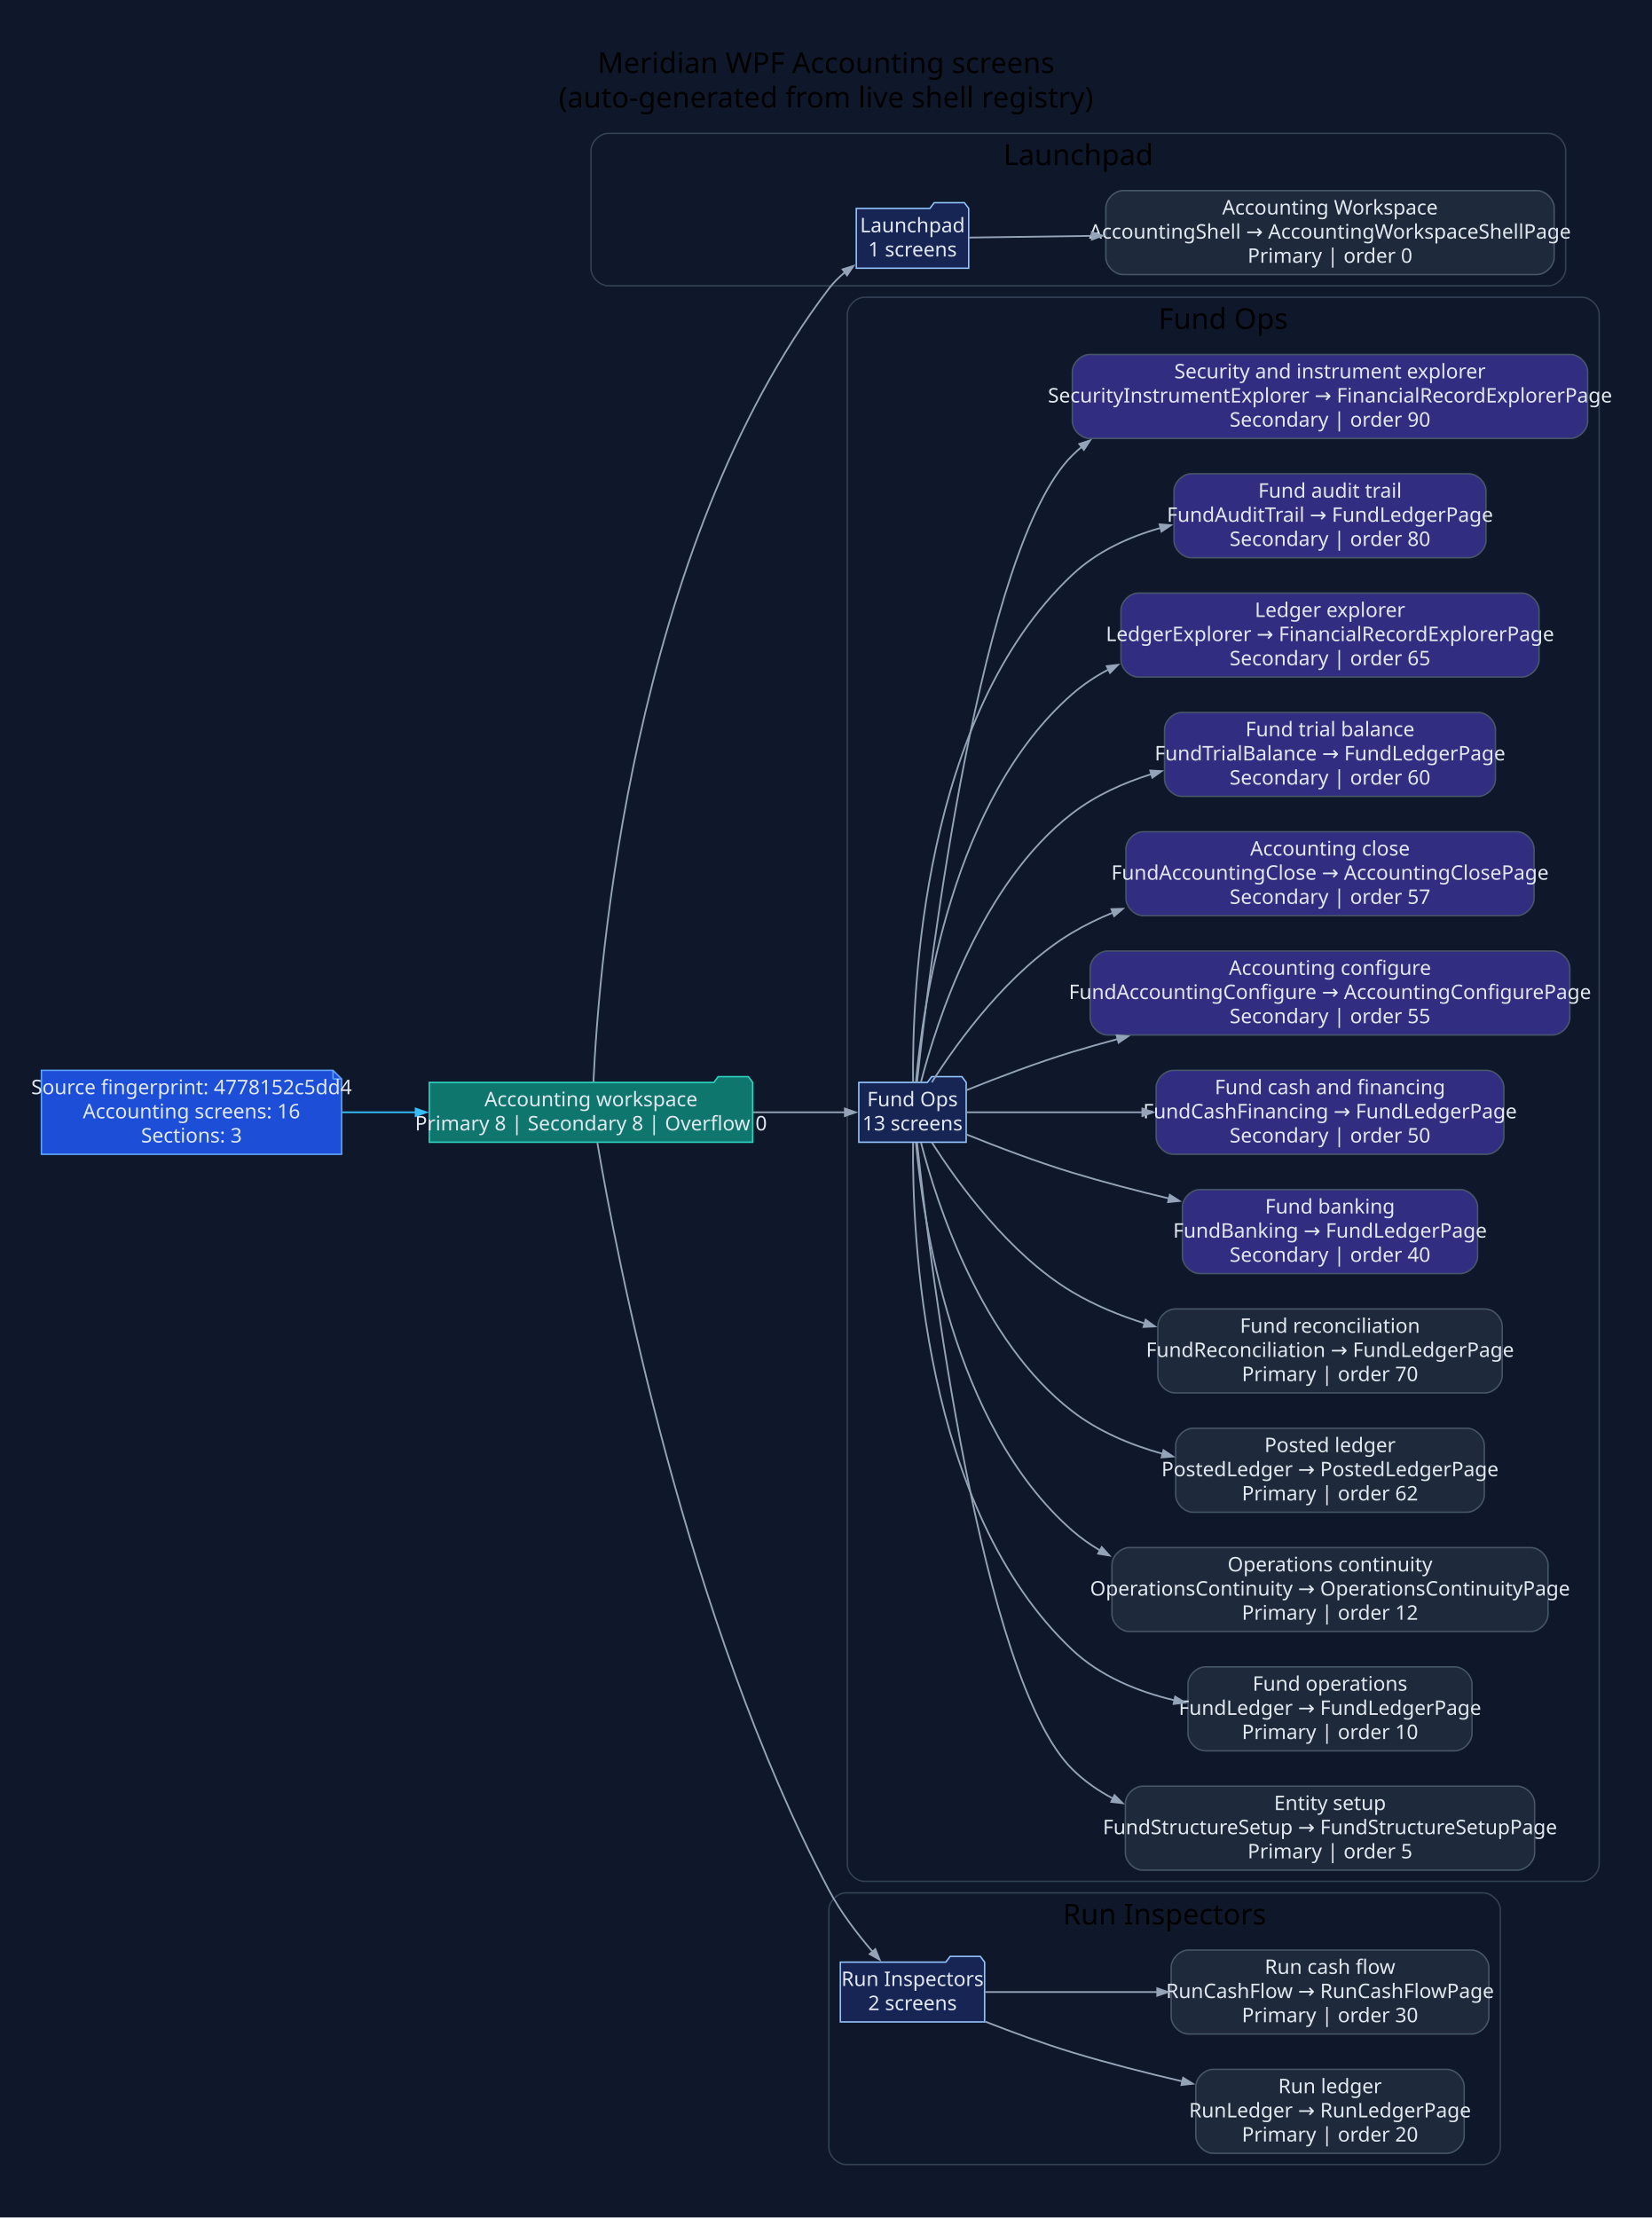
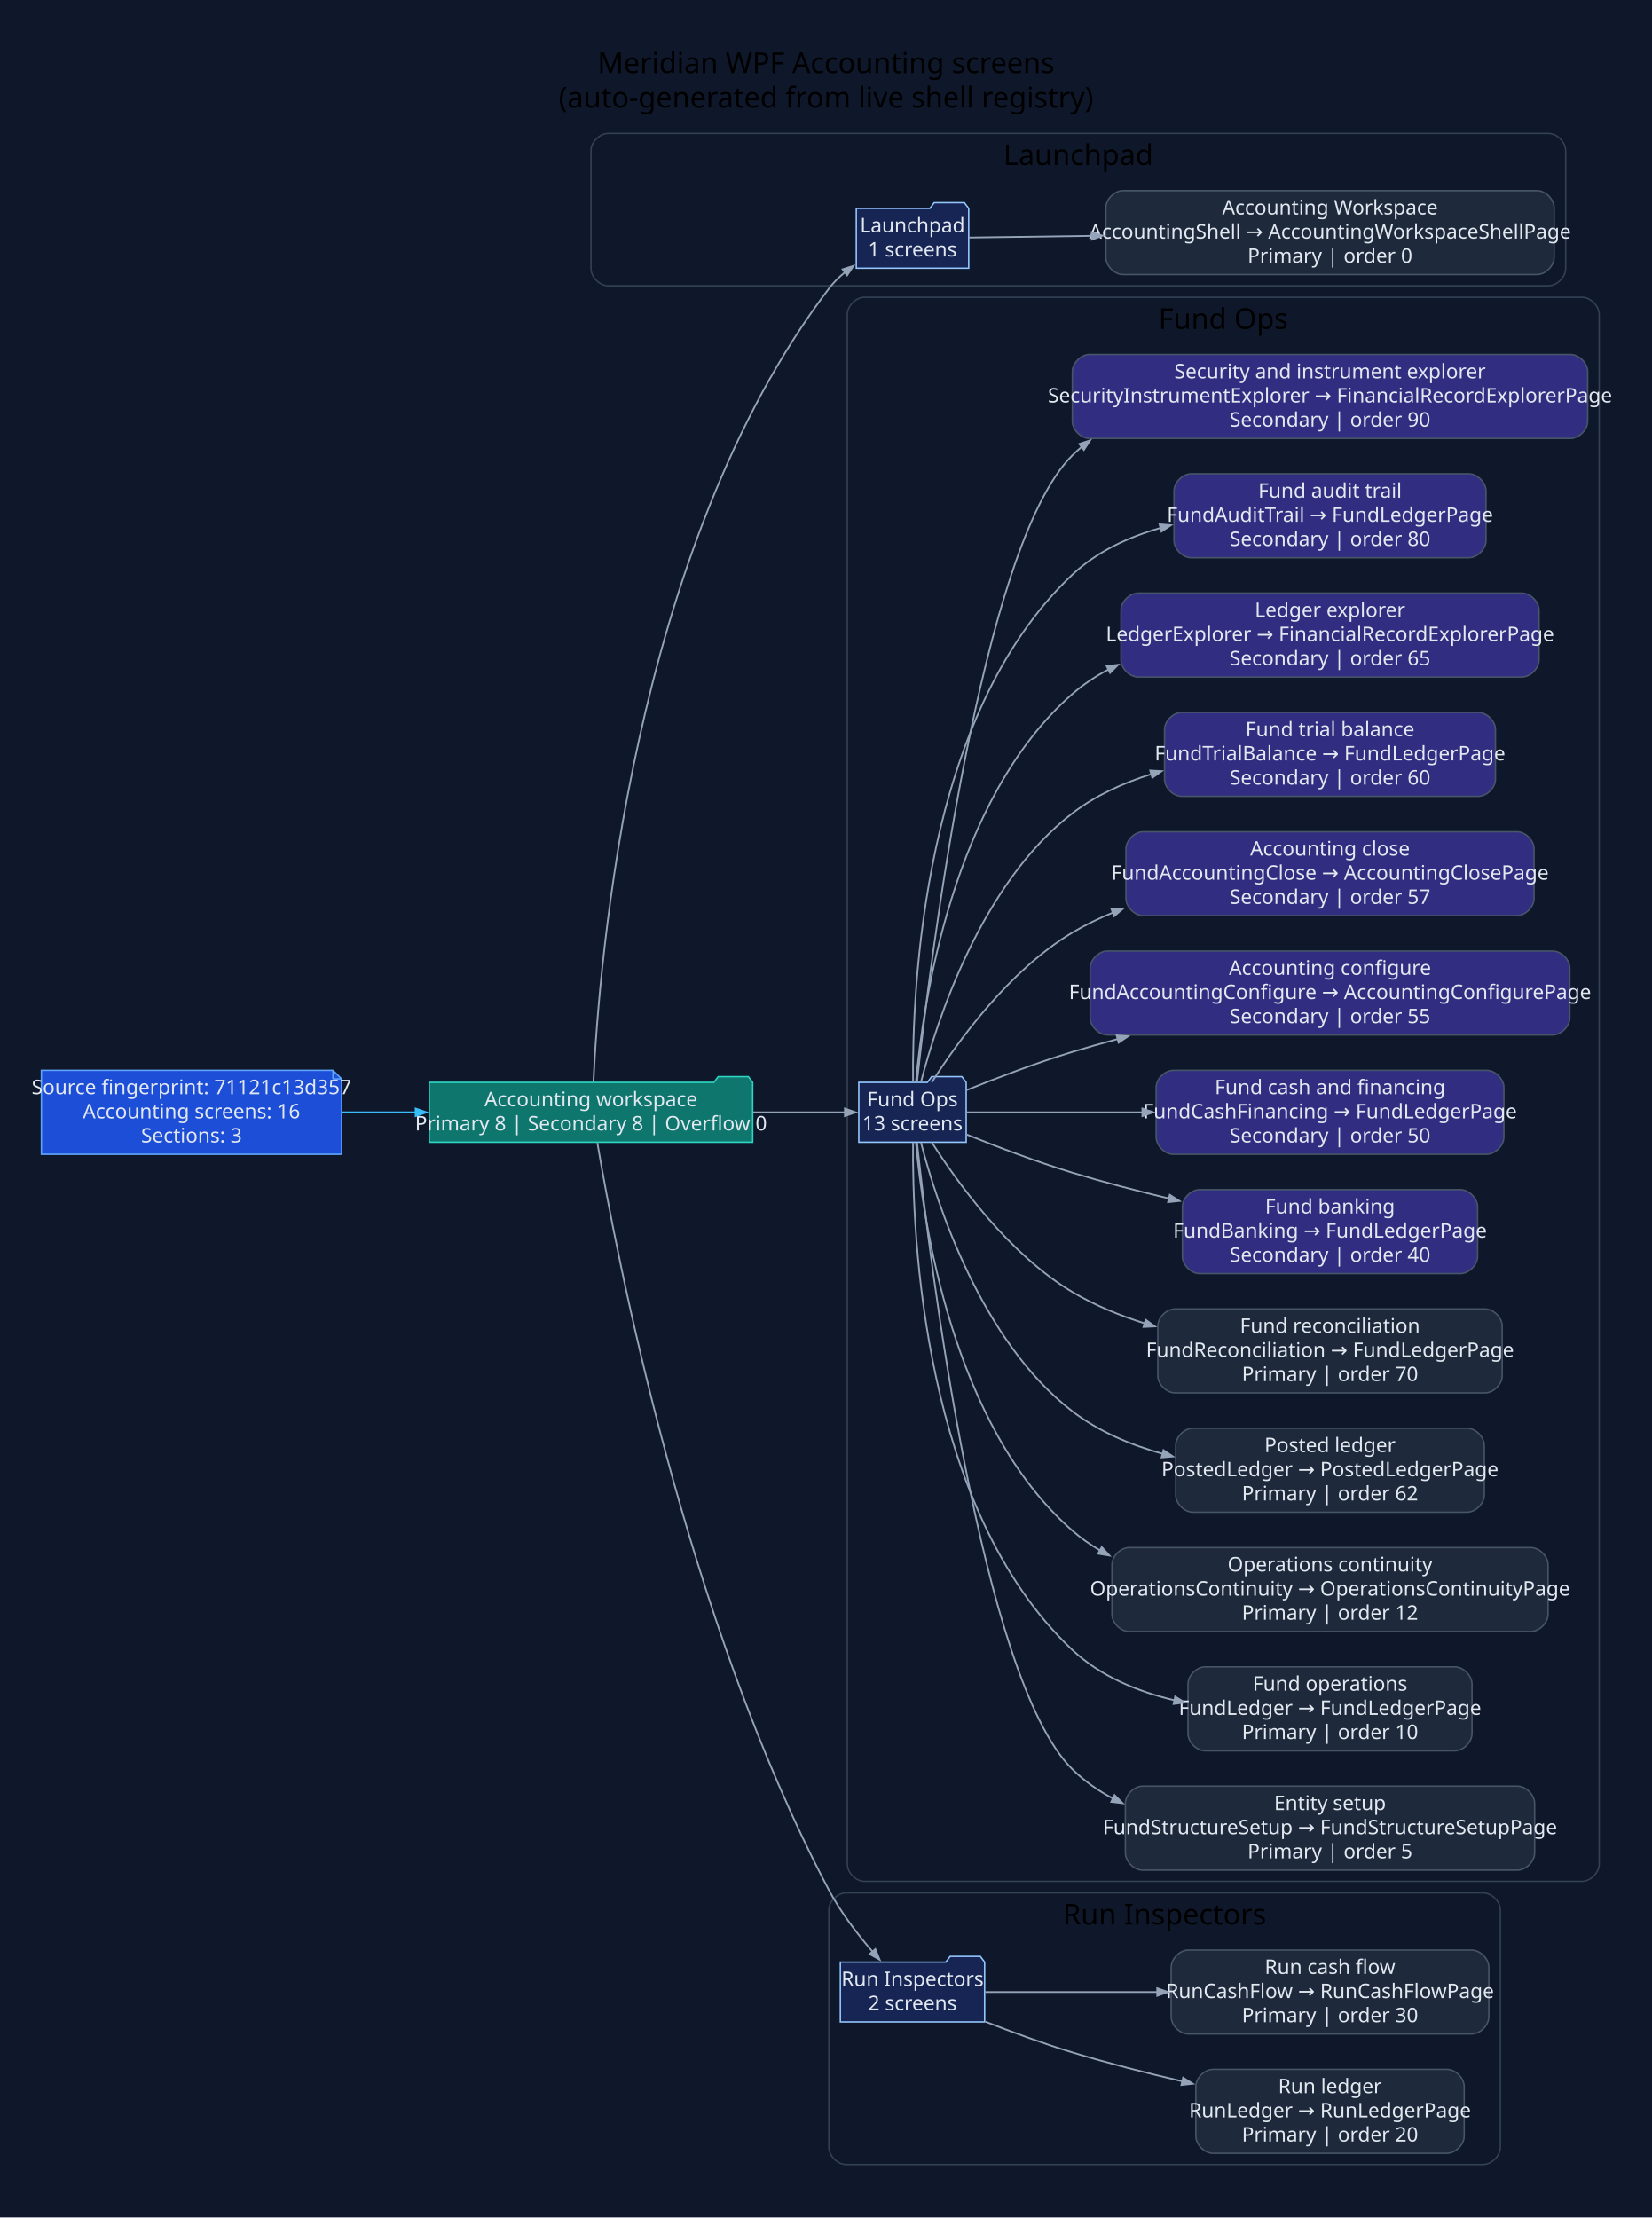
<svg xmlns="http://www.w3.org/2000/svg" width="1149pt" height="1543pt" viewBox="0.00 0.00 1149.00 1543.00">
  <g id="graph0" class="graph" transform="scale(1 1) rotate(0) translate(28.8 1513.8)">
    <polygon fill="#0f172a" stroke="none" points="-28.8,28.8 -28.8,-1513.8 1120.48,-1513.8 1120.48,28.8 -28.8,28.8" />
    <text xml:space="preserve" text-anchor="middle" x="545.84" y="-1463" font-family="Segoe UI" font-size="20.00">Meridian WPF Accounting screens</text>
    <text xml:space="preserve" text-anchor="middle" x="545.84" y="-1439" font-family="Segoe UI" font-size="20.00">(auto-generated from live shell registry)</text>
    <g id="clust1" class="cluster">
      <path fill="#0f172a" stroke="#334155" d="M394.32,-1315C394.32,-1315 1048.36,-1315 1048.36,-1315 1054.36,-1315 1060.36,-1321 1060.36,-1327 1060.36,-1327 1060.36,-1409 1060.36,-1409 1060.36,-1415 1054.36,-1421 1048.36,-1421 1048.36,-1421 394.32,-1421 394.32,-1421 388.32,-1421 382.32,-1415 382.32,-1409 382.32,-1409 382.32,-1327 382.32,-1327 382.32,-1321 388.32,-1315 394.32,-1315" />
      <text xml:space="preserve" text-anchor="middle" x="721.34" y="-1399" font-family="Segoe UI" font-size="20.00">Launchpad</text>
    </g>
    <g id="clust2" class="cluster">
      <path fill="#0f172a" stroke="#334155" d="M572.63,-205C572.63,-205 1071.68,-205 1071.68,-205 1077.68,-205 1083.68,-211 1083.68,-217 1083.68,-217 1083.68,-1295 1083.68,-1295 1083.68,-1301 1077.68,-1307 1071.68,-1307 1071.68,-1307 572.63,-1307 572.63,-1307 566.63,-1307 560.63,-1301 560.63,-1295 560.63,-1295 560.63,-217 560.63,-217 560.63,-211 566.63,-205 572.63,-205" />
      <text xml:space="preserve" text-anchor="middle" x="822.16" y="-1285" font-family="Segoe UI" font-size="20.00">Fund Ops</text>
    </g>
    <g id="clust3" class="cluster">
      <path fill="#0f172a" stroke="#334155" d="M559.8,-8C559.8,-8 1002.91,-8 1002.91,-8 1008.91,-8 1014.91,-14 1014.91,-20 1014.91,-20 1014.91,-185 1014.91,-185 1014.91,-191 1008.91,-197 1002.91,-197 1002.91,-197 559.8,-197 559.8,-197 553.8,-197 547.8,-191 547.8,-185 547.8,-185 547.8,-20 547.8,-20 547.8,-14 553.8,-8 559.8,-8" />
      <text xml:space="preserve" text-anchor="middle" x="781.35" y="-175" font-family="Segoe UI" font-size="20.00">Run Inspectors</text>
    </g>
    <g id="node1" class="node">
      <polygon fill="#1d4ed8" stroke="#60a5fa" points="202.85,-769.2 0,-769.2 0,-710.8 208.85,-710.8 208.85,-763.2 202.85,-769.2" />
      <polyline fill="none" stroke="#60a5fa" points="202.85,-769.2 202.85,-763.2" />
      <polyline fill="none" stroke="#60a5fa" points="208.85,-763.2 202.85,-763.2" />
-       <text xml:space="preserve" text-anchor="middle" x="104.42" y="-752.6" font-family="Segoe UI" font-size="14.00" fill="#e2e8f0">Source fingerprint: 4778152c5dd4</text>
+       <text xml:space="preserve" text-anchor="middle" x="104.42" y="-752.6" font-family="Segoe UI" font-size="14.00" fill="#e2e8f0">Source fingerprint: 71121c13d357</text>
      <text xml:space="preserve" text-anchor="middle" x="104.42" y="-735.8" font-family="Segoe UI" font-size="14.00" fill="#e2e8f0">Accounting screens: 16</text>
      <text xml:space="preserve" text-anchor="middle" x="104.42" y="-719" font-family="Segoe UI" font-size="14.00" fill="#e2e8f0">Sections: 3</text>
    </g>
    <g id="node2" class="node">
      <polygon fill="#0f766e" stroke="#2dd4bf" points="494.8,-760.8 491.8,-764.8 470.8,-764.8 467.8,-760.8 269.85,-760.8 269.85,-719.2 494.8,-719.2 494.8,-760.8" />
      <text xml:space="preserve" text-anchor="middle" x="382.32" y="-744.2" font-family="Segoe UI" font-size="14.00" fill="#e2e8f0">Accounting workspace</text>
      <text xml:space="preserve" text-anchor="middle" x="382.32" y="-727.4" font-family="Segoe UI" font-size="14.00" fill="#e2e8f0">Primary 8 | Secondary 8 | Overflow 0</text>
    </g>
    <g id="edge1" class="edge">
      <path fill="none" stroke="#38bdf8" stroke-width="1.2" d="M209.34,-740C226.12,-740 243.61,-740 260.75,-740" />
      <polygon fill="#38bdf8" stroke="#38bdf8" stroke-width="1.2" points="260.35,-742.63 267.85,-740 260.35,-737.38 260.35,-742.63" />
    </g>
    <g id="node3" class="node">
      <polygon fill="#172554" stroke="#93c5fd" points="645.08,-1368.8 642.08,-1372.8 621.08,-1372.8 618.08,-1368.8 566.89,-1368.8 566.89,-1327.2 645.08,-1327.2 645.08,-1368.8" />
      <text xml:space="preserve" text-anchor="middle" x="605.98" y="-1352.2" font-family="Segoe UI" font-size="14.00" fill="#e2e8f0">Launchpad</text>
      <text xml:space="preserve" text-anchor="middle" x="605.98" y="-1335.4" font-family="Segoe UI" font-size="14.00" fill="#e2e8f0">1 screens</text>
    </g>
    <g id="edge2" class="edge">
      <path fill="none" stroke="#94a3b8" stroke-width="1.2" d="M384.03,-761.15C387.75,-841.53 410.53,-1132.64 547.8,-1313 551,-1317.21 554.87,-1321.03 559.08,-1324.47" />
      <polygon fill="#94a3b8" stroke="#94a3b8" stroke-width="1.2" points="557.34,-1326.45 564.93,-1328.81 560.47,-1322.23 557.34,-1326.45" />
    </g>
    <g id="node5" class="node">
      <polygon fill="#172554" stroke="#93c5fd" points="643.33,-760.8 640.33,-764.8 619.33,-764.8 616.33,-760.8 568.63,-760.8 568.63,-719.2 643.33,-719.2 643.33,-760.8" />
      <text xml:space="preserve" text-anchor="middle" x="605.98" y="-744.2" font-family="Segoe UI" font-size="14.00" fill="#e2e8f0">Fund Ops</text>
      <text xml:space="preserve" text-anchor="middle" x="605.98" y="-727.4" font-family="Segoe UI" font-size="14.00" fill="#e2e8f0">13 screens</text>
    </g>
    <g id="edge4" class="edge">
      <path fill="none" stroke="#94a3b8" stroke-width="1.2" d="M495.13,-740C517.77,-740 540.36,-740 559.11,-740" />
      <polygon fill="#94a3b8" stroke="#94a3b8" stroke-width="1.2" points="558.95,-742.63 566.45,-740 558.95,-737.38 558.95,-742.63" />
    </g>
    <g id="node19" class="node">
      <polygon fill="#172554" stroke="#93c5fd" points="656.17,-148.8 653.17,-152.8 632.17,-152.8 629.17,-148.8 555.8,-148.8 555.8,-107.2 656.17,-107.2 656.17,-148.8" />
      <text xml:space="preserve" text-anchor="middle" x="605.98" y="-132.2" font-family="Segoe UI" font-size="14.00" fill="#e2e8f0">Run Inspectors</text>
      <text xml:space="preserve" text-anchor="middle" x="605.98" y="-115.4" font-family="Segoe UI" font-size="14.00" fill="#e2e8f0">2 screens</text>
    </g>
    <g id="edge18" class="edge">
      <path fill="none" stroke="#94a3b8" stroke-width="1.2" d="M386.76,-718.75C399.49,-643.9 448.41,-386.86 547.8,-199 555.9,-183.68 567.54,-168.47 578.2,-156.09" />
      <polygon fill="#94a3b8" stroke="#94a3b8" stroke-width="1.2" points="580.13,-157.86 583.13,-150.5 576.2,-154.39 580.13,-157.86" />
    </g>
    <g id="node4" class="node">
      <path fill="#1e293b" stroke="#475569" d="M1040.36,-1381.2C1040.36,-1381.2 752.49,-1381.2 752.49,-1381.2 746.49,-1381.2 740.49,-1375.2 740.49,-1369.2 740.49,-1369.2 740.49,-1334.8 740.49,-1334.8 740.49,-1328.8 746.49,-1322.8 752.49,-1322.8 752.49,-1322.8 1040.36,-1322.8 1040.36,-1322.8 1046.36,-1322.8 1052.36,-1328.8 1052.36,-1334.8 1052.36,-1334.8 1052.36,-1369.2 1052.36,-1369.2 1052.36,-1375.2 1046.36,-1381.2 1040.36,-1381.2" />
      <text xml:space="preserve" text-anchor="middle" x="896.43" y="-1364.6" font-family="Segoe UI" font-size="14.00" fill="#e2e8f0">Accounting Workspace</text>
      <text xml:space="preserve" text-anchor="middle" x="896.43" y="-1347.8" font-family="Segoe UI" font-size="14.00" fill="#e2e8f0">AccountingShell → AccountingWorkspaceShellPage</text>
      <text xml:space="preserve" text-anchor="middle" x="896.43" y="-1331" font-family="Segoe UI" font-size="14.00" fill="#e2e8f0">Primary | order 0</text>
    </g>
    <g id="edge3" class="edge">
      <path fill="none" stroke="#94a3b8" stroke-width="1.2" d="M645.29,-1348.53C668.12,-1348.85 698.85,-1349.27 730.94,-1349.72" />
      <polygon fill="#94a3b8" stroke="#94a3b8" stroke-width="1.2" points="730.67,-1352.34 738.2,-1349.82 730.74,-1347.09 730.67,-1352.34" />
    </g>
    <g id="node6" class="node">
      <path fill="#1e293b" stroke="#475569" d="M1026.78,-271.2C1026.78,-271.2 766.08,-271.2 766.08,-271.2 760.08,-271.2 754.08,-265.2 754.08,-259.2 754.08,-259.2 754.08,-224.8 754.08,-224.8 754.08,-218.8 760.08,-212.8 766.08,-212.8 766.08,-212.8 1026.78,-212.8 1026.78,-212.8 1032.78,-212.8 1038.78,-218.8 1038.78,-224.8 1038.78,-224.8 1038.78,-259.2 1038.78,-259.2 1038.78,-265.2 1032.78,-271.2 1026.78,-271.2" />
      <text xml:space="preserve" text-anchor="middle" x="896.43" y="-254.6" font-family="Segoe UI" font-size="14.00" fill="#e2e8f0">Entity setup</text>
      <text xml:space="preserve" text-anchor="middle" x="896.43" y="-237.8" font-family="Segoe UI" font-size="14.00" fill="#e2e8f0">FundStructureSetup → FundStructureSetupPage</text>
      <text xml:space="preserve" text-anchor="middle" x="896.43" y="-221" font-family="Segoe UI" font-size="14.00" fill="#e2e8f0">Primary | order 5</text>
    </g>
    <g id="edge5" class="edge">
      <path fill="none" stroke="#94a3b8" stroke-width="1.2" d="M609.15,-718.9C617.93,-637.6 653.43,-346.07 717.17,-283 725.54,-274.72 735.21,-267.98 745.65,-262.51" />
      <polygon fill="#94a3b8" stroke="#94a3b8" stroke-width="1.2" points="746.53,-265 752.13,-259.36 744.24,-260.28 746.53,-265" />
    </g>
    <g id="node7" class="node">
      <path fill="#1e293b" stroke="#475569" d="M983.21,-354.2C983.21,-354.2 809.64,-354.2 809.64,-354.2 803.64,-354.2 797.64,-348.2 797.64,-342.2 797.64,-342.2 797.64,-307.8 797.64,-307.8 797.64,-301.8 803.64,-295.8 809.64,-295.8 809.64,-295.8 983.21,-295.8 983.21,-295.8 989.21,-295.8 995.21,-301.8 995.21,-307.8 995.21,-307.8 995.21,-342.2 995.21,-342.2 995.21,-348.2 989.21,-354.2 983.21,-354.2" />
      <text xml:space="preserve" text-anchor="middle" x="896.43" y="-337.6" font-family="Segoe UI" font-size="14.00" fill="#e2e8f0">Fund operations</text>
      <text xml:space="preserve" text-anchor="middle" x="896.43" y="-320.8" font-family="Segoe UI" font-size="14.00" fill="#e2e8f0">FundLedger → FundLedgerPage</text>
      <text xml:space="preserve" text-anchor="middle" x="896.43" y="-304" font-family="Segoe UI" font-size="14.00" fill="#e2e8f0">Primary | order 10</text>
    </g>
    <g id="edge6" class="edge">
      <path fill="none" stroke="#94a3b8" stroke-width="1.2" d="M606.37,-718.92C605.72,-655.39 612.93,-464.13 717.17,-366 736.6,-347.72 762.47,-337.02 788.46,-330.89" />
      <polygon fill="#94a3b8" stroke="#94a3b8" stroke-width="1.2" points="788.72,-333.52 795.5,-329.37 787.61,-328.39 788.72,-333.52" />
    </g>
    <g id="node8" class="node">
      <path fill="#1e293b" stroke="#475569" d="M1036.11,-437.2C1036.11,-437.2 756.74,-437.2 756.74,-437.2 750.74,-437.2 744.74,-431.2 744.74,-425.2 744.74,-425.2 744.74,-390.8 744.74,-390.8 744.74,-384.8 750.74,-378.8 756.74,-378.8 756.74,-378.8 1036.11,-378.8 1036.11,-378.8 1042.11,-378.8 1048.11,-384.8 1048.11,-390.8 1048.11,-390.8 1048.11,-425.2 1048.11,-425.2 1048.11,-431.2 1042.11,-437.2 1036.11,-437.2" />
      <text xml:space="preserve" text-anchor="middle" x="896.43" y="-420.6" font-family="Segoe UI" font-size="14.00" fill="#e2e8f0">Operations continuity</text>
      <text xml:space="preserve" text-anchor="middle" x="896.43" y="-403.8" font-family="Segoe UI" font-size="14.00" fill="#e2e8f0">OperationsContinuity → OperationsContinuityPage</text>
      <text xml:space="preserve" text-anchor="middle" x="896.43" y="-387" font-family="Segoe UI" font-size="14.00" fill="#e2e8f0">Primary | order 12</text>
    </g>
    <g id="edge7" class="edge">
      <path fill="none" stroke="#94a3b8" stroke-width="1.2" d="M608.39,-719.02C613.17,-665.31 633.52,-521.99 717.17,-449 723.1,-443.82 729.56,-439.26 736.38,-435.25" />
      <polygon fill="#94a3b8" stroke="#94a3b8" stroke-width="1.2" points="737.63,-437.56 742.96,-431.66 735.12,-432.95 737.63,-437.56" />
    </g>
    <g id="node9" class="node">
      <path fill="#1e293b" stroke="#475569" d="M991.76,-520.2C991.76,-520.2 801.09,-520.2 801.09,-520.2 795.09,-520.2 789.09,-514.2 789.09,-508.2 789.09,-508.2 789.09,-473.8 789.09,-473.8 789.09,-467.8 795.09,-461.8 801.09,-461.8 801.09,-461.8 991.76,-461.8 991.76,-461.8 997.76,-461.8 1003.76,-467.8 1003.76,-473.8 1003.76,-473.8 1003.76,-508.2 1003.76,-508.2 1003.76,-514.2 997.76,-520.2 991.76,-520.2" />
      <text xml:space="preserve" text-anchor="middle" x="896.43" y="-503.6" font-family="Segoe UI" font-size="14.00" fill="#e2e8f0">Posted ledger</text>
      <text xml:space="preserve" text-anchor="middle" x="896.43" y="-486.8" font-family="Segoe UI" font-size="14.00" fill="#e2e8f0">PostedLedger → PostedLedgerPage</text>
      <text xml:space="preserve" text-anchor="middle" x="896.43" y="-470" font-family="Segoe UI" font-size="14.00" fill="#e2e8f0">Primary | order 62</text>
    </g>
    <g id="edge8" class="edge">
      <path fill="none" stroke="#94a3b8" stroke-width="1.2" d="M611.92,-718.79C622.96,-676.3 653.81,-580.66 717.17,-532 735.4,-518 757.58,-508.64 780.01,-502.41" />
      <polygon fill="#94a3b8" stroke="#94a3b8" stroke-width="1.2" points="780.59,-504.97 787.19,-500.55 779.27,-499.89 780.59,-504.97" />
    </g>
    <g id="node10" class="node">
      <path fill="#1e293b" stroke="#475569" d="M1004.21,-603.2C1004.21,-603.2 788.64,-603.2 788.64,-603.2 782.64,-603.2 776.64,-597.2 776.64,-591.2 776.64,-591.2 776.64,-556.8 776.64,-556.8 776.64,-550.8 782.64,-544.8 788.64,-544.8 788.64,-544.8 1004.21,-544.8 1004.21,-544.8 1010.21,-544.8 1016.21,-550.8 1016.21,-556.8 1016.21,-556.8 1016.21,-591.2 1016.21,-591.2 1016.21,-597.2 1010.21,-603.2 1004.21,-603.2" />
      <text xml:space="preserve" text-anchor="middle" x="896.43" y="-586.6" font-family="Segoe UI" font-size="14.00" fill="#e2e8f0">Fund reconciliation</text>
      <text xml:space="preserve" text-anchor="middle" x="896.43" y="-569.8" font-family="Segoe UI" font-size="14.00" fill="#e2e8f0">FundReconciliation → FundLedgerPage</text>
      <text xml:space="preserve" text-anchor="middle" x="896.43" y="-553" font-family="Segoe UI" font-size="14.00" fill="#e2e8f0">Primary | order 70</text>
    </g>
    <g id="edge9" class="edge">
      <path fill="none" stroke="#94a3b8" stroke-width="1.2" d="M619.42,-719.12C637.35,-690.93 673.18,-641.2 717.17,-615 732.65,-605.78 750.01,-598.64 767.68,-593.1" />
      <polygon fill="#94a3b8" stroke="#94a3b8" stroke-width="1.2" points="768.19,-595.69 774.62,-591.03 766.68,-590.66 768.19,-595.69" />
    </g>
    <g id="node11" class="node">
      <path fill="#312e81" stroke="#475569" d="M987.11,-686.2C987.11,-686.2 805.74,-686.2 805.74,-686.2 799.74,-686.2 793.74,-680.2 793.74,-674.2 793.74,-674.2 793.74,-639.8 793.74,-639.8 793.74,-633.8 799.74,-627.8 805.74,-627.8 805.74,-627.8 987.11,-627.8 987.11,-627.8 993.11,-627.8 999.11,-633.8 999.11,-639.8 999.11,-639.8 999.11,-674.2 999.11,-674.2 999.11,-680.2 993.11,-686.2 987.11,-686.2" />
      <text xml:space="preserve" text-anchor="middle" x="896.43" y="-669.6" font-family="Segoe UI" font-size="14.00" fill="#e2e8f0">Fund banking</text>
      <text xml:space="preserve" text-anchor="middle" x="896.43" y="-652.8" font-family="Segoe UI" font-size="14.00" fill="#e2e8f0">FundBanking → FundLedgerPage</text>
      <text xml:space="preserve" text-anchor="middle" x="896.43" y="-636" font-family="Segoe UI" font-size="14.00" fill="#e2e8f0">Secondary | order 40</text>
    </g>
    <g id="edge10" class="edge">
      <path fill="none" stroke="#94a3b8" stroke-width="1.2" d="M643.77,-724.51C664.98,-715.96 692.3,-705.56 717.17,-698 738.76,-691.44 762.1,-685.36 784.56,-680" />
      <polygon fill="#94a3b8" stroke="#94a3b8" stroke-width="1.2" points="784.98,-682.6 791.68,-678.32 783.78,-677.49 784.98,-682.6" />
    </g>
    <g id="node12" class="node">
      <path fill="#312e81" stroke="#475569" d="M1005.39,-769.2C1005.39,-769.2 787.47,-769.2 787.47,-769.2 781.47,-769.2 775.47,-763.2 775.47,-757.2 775.47,-757.2 775.47,-722.8 775.47,-722.8 775.47,-716.8 781.47,-710.8 787.47,-710.8 787.47,-710.8 1005.39,-710.8 1005.39,-710.8 1011.39,-710.8 1017.39,-716.8 1017.39,-722.8 1017.39,-722.8 1017.39,-757.2 1017.39,-757.2 1017.39,-763.2 1011.39,-769.2 1005.39,-769.2" />
      <text xml:space="preserve" text-anchor="middle" x="896.43" y="-752.6" font-family="Segoe UI" font-size="14.00" fill="#e2e8f0">Fund cash and financing</text>
      <text xml:space="preserve" text-anchor="middle" x="896.43" y="-735.8" font-family="Segoe UI" font-size="14.00" fill="#e2e8f0">FundCashFinancing → FundLedgerPage</text>
      <text xml:space="preserve" text-anchor="middle" x="896.43" y="-719" font-family="Segoe UI" font-size="14.00" fill="#e2e8f0">Secondary | order 50</text>
    </g>
    <g id="edge11" class="edge">
      <path fill="none" stroke="#94a3b8" stroke-width="1.2" d="M643.81,-740C674.93,-740 721.43,-740 766.03,-740" />
      <polygon fill="#94a3b8" stroke="#94a3b8" stroke-width="1.2" points="765.89,-742.63 773.39,-740 765.89,-737.38 765.89,-742.63" />
    </g>
    <g id="node13" class="node">
      <path fill="#312e81" stroke="#475569" d="M1051.26,-852.2C1051.26,-852.2 741.59,-852.2 741.59,-852.2 735.59,-852.2 729.59,-846.2 729.59,-840.2 729.59,-840.2 729.59,-805.8 729.59,-805.8 729.59,-799.8 735.59,-793.8 741.59,-793.8 741.59,-793.8 1051.26,-793.8 1051.26,-793.8 1057.26,-793.8 1063.26,-799.8 1063.26,-805.8 1063.26,-805.8 1063.26,-840.2 1063.26,-840.2 1063.26,-846.2 1057.26,-852.2 1051.26,-852.2" />
      <text xml:space="preserve" text-anchor="middle" x="896.43" y="-835.6" font-family="Segoe UI" font-size="14.00" fill="#e2e8f0">Accounting configure</text>
      <text xml:space="preserve" text-anchor="middle" x="896.43" y="-818.8" font-family="Segoe UI" font-size="14.00" fill="#e2e8f0">FundAccountingConfigure → AccountingConfigurePage</text>
      <text xml:space="preserve" text-anchor="middle" x="896.43" y="-802" font-family="Segoe UI" font-size="14.00" fill="#e2e8f0">Secondary | order 55</text>
    </g>
    <g id="edge12" class="edge">
      <path fill="none" stroke="#94a3b8" stroke-width="1.2" d="M643.77,-755.49C664.98,-764.04 692.3,-774.44 717.17,-782 727.48,-785.13 738.19,-788.16 749.01,-791.04" />
      <polygon fill="#94a3b8" stroke="#94a3b8" stroke-width="1.2" points="748.02,-793.5 755.95,-792.87 749.36,-788.42 748.02,-793.5" />
    </g>
    <g id="node14" class="node">
      <path fill="#312e81" stroke="#475569" d="M1026.38,-935.2C1026.38,-935.2 766.47,-935.2 766.47,-935.2 760.47,-935.2 754.47,-929.2 754.47,-923.2 754.47,-923.2 754.47,-888.8 754.47,-888.8 754.47,-882.8 760.47,-876.8 766.47,-876.8 766.47,-876.8 1026.38,-876.8 1026.38,-876.8 1032.38,-876.8 1038.38,-882.8 1038.38,-888.8 1038.38,-888.8 1038.38,-923.2 1038.38,-923.2 1038.38,-929.2 1032.38,-935.2 1026.38,-935.2" />
      <text xml:space="preserve" text-anchor="middle" x="896.43" y="-918.6" font-family="Segoe UI" font-size="14.00" fill="#e2e8f0">Accounting close</text>
      <text xml:space="preserve" text-anchor="middle" x="896.43" y="-901.8" font-family="Segoe UI" font-size="14.00" fill="#e2e8f0">FundAccountingClose → AccountingClosePage</text>
      <text xml:space="preserve" text-anchor="middle" x="896.43" y="-885" font-family="Segoe UI" font-size="14.00" fill="#e2e8f0">Secondary | order 57</text>
    </g>
    <g id="edge13" class="edge">
      <path fill="none" stroke="#94a3b8" stroke-width="1.2" d="M619.42,-760.88C637.35,-789.07 673.18,-838.8 717.17,-865 726.12,-870.33 735.71,-874.97 745.62,-879.01" />
      <polygon fill="#94a3b8" stroke="#94a3b8" stroke-width="1.2" points="744.38,-881.34 752.32,-881.6 746.27,-876.44 744.38,-881.34" />
    </g>
    <g id="node15" class="node">
      <path fill="#312e81" stroke="#475569" d="M999.53,-1018.2C999.53,-1018.2 793.32,-1018.2 793.32,-1018.2 787.32,-1018.2 781.32,-1012.2 781.32,-1006.2 781.32,-1006.2 781.32,-971.8 781.32,-971.8 781.32,-965.8 787.32,-959.8 793.32,-959.8 793.32,-959.8 999.53,-959.8 999.53,-959.8 1005.53,-959.8 1011.53,-965.8 1011.53,-971.8 1011.53,-971.8 1011.53,-1006.2 1011.53,-1006.2 1011.53,-1012.2 1005.53,-1018.2 999.53,-1018.2" />
      <text xml:space="preserve" text-anchor="middle" x="896.43" y="-1001.6" font-family="Segoe UI" font-size="14.00" fill="#e2e8f0">Fund trial balance</text>
      <text xml:space="preserve" text-anchor="middle" x="896.43" y="-984.8" font-family="Segoe UI" font-size="14.00" fill="#e2e8f0">FundTrialBalance → FundLedgerPage</text>
      <text xml:space="preserve" text-anchor="middle" x="896.43" y="-968" font-family="Segoe UI" font-size="14.00" fill="#e2e8f0">Secondary | order 60</text>
    </g>
    <g id="edge14" class="edge">
      <path fill="none" stroke="#94a3b8" stroke-width="1.2" d="M611.92,-761.21C622.96,-803.7 653.81,-899.34 717.17,-948 733.3,-960.38 752.51,-969.14 772.25,-975.3" />
      <polygon fill="#94a3b8" stroke="#94a3b8" stroke-width="1.2" points="771.36,-977.78 779.3,-977.36 772.83,-972.74 771.36,-977.78" />
    </g>
    <g id="node16" class="node">
      <path fill="#312e81" stroke="#475569" d="M1029.85,-1101.2C1029.85,-1101.2 763.01,-1101.2 763.01,-1101.2 757.01,-1101.2 751.01,-1095.2 751.01,-1089.2 751.01,-1089.2 751.01,-1054.8 751.01,-1054.8 751.01,-1048.8 757.01,-1042.8 763.01,-1042.8 763.01,-1042.8 1029.85,-1042.8 1029.85,-1042.8 1035.85,-1042.8 1041.85,-1048.8 1041.85,-1054.8 1041.85,-1054.8 1041.85,-1089.2 1041.85,-1089.2 1041.85,-1095.2 1035.85,-1101.2 1029.85,-1101.2" />
      <text xml:space="preserve" text-anchor="middle" x="896.43" y="-1084.6" font-family="Segoe UI" font-size="14.00" fill="#e2e8f0">Ledger explorer</text>
      <text xml:space="preserve" text-anchor="middle" x="896.43" y="-1067.8" font-family="Segoe UI" font-size="14.00" fill="#e2e8f0">LedgerExplorer → FinancialRecordExplorerPage</text>
      <text xml:space="preserve" text-anchor="middle" x="896.43" y="-1051" font-family="Segoe UI" font-size="14.00" fill="#e2e8f0">Secondary | order 65</text>
    </g>
    <g id="edge15" class="edge">
      <path fill="none" stroke="#94a3b8" stroke-width="1.2" d="M608.39,-760.98C613.17,-814.69 633.52,-958.01 717.17,-1031 724.85,-1037.7 733.41,-1043.37 742.5,-1048.15" />
      <polygon fill="#94a3b8" stroke="#94a3b8" stroke-width="1.2" points="741.1,-1050.39 748.99,-1051.33 743.41,-1045.67 741.1,-1050.39" />
    </g>
    <g id="node17" class="node">
      <path fill="#312e81" stroke="#475569" d="M992.94,-1184.2C992.94,-1184.2 799.91,-1184.2 799.91,-1184.2 793.91,-1184.2 787.91,-1178.2 787.91,-1172.2 787.91,-1172.2 787.91,-1137.8 787.91,-1137.8 787.91,-1131.8 793.91,-1125.8 799.91,-1125.8 799.91,-1125.8 992.94,-1125.8 992.94,-1125.8 998.94,-1125.8 1004.94,-1131.8 1004.94,-1137.8 1004.94,-1137.8 1004.94,-1172.2 1004.94,-1172.2 1004.94,-1178.2 998.94,-1184.2 992.94,-1184.2" />
      <text xml:space="preserve" text-anchor="middle" x="896.43" y="-1167.6" font-family="Segoe UI" font-size="14.00" fill="#e2e8f0">Fund audit trail</text>
      <text xml:space="preserve" text-anchor="middle" x="896.43" y="-1150.8" font-family="Segoe UI" font-size="14.00" fill="#e2e8f0">FundAuditTrail → FundLedgerPage</text>
      <text xml:space="preserve" text-anchor="middle" x="896.43" y="-1134" font-family="Segoe UI" font-size="14.00" fill="#e2e8f0">Secondary | order 80</text>
    </g>
    <g id="edge16" class="edge">
      <path fill="none" stroke="#94a3b8" stroke-width="1.2" d="M606.37,-761.08C605.72,-824.61 612.93,-1015.87 717.17,-1114 734.11,-1129.95 755.96,-1140.13 778.52,-1146.53" />
      <polygon fill="#94a3b8" stroke="#94a3b8" stroke-width="1.2" points="777.85,-1149.07 785.77,-1148.43 779.18,-1143.99 777.85,-1149.07" />
    </g>
    <g id="node18" class="node">
      <path fill="#312e81" stroke="#475569" d="M1063.68,-1267.2C1063.68,-1267.2 729.17,-1267.2 729.17,-1267.2 723.17,-1267.2 717.17,-1261.2 717.17,-1255.2 717.17,-1255.2 717.17,-1220.8 717.17,-1220.8 717.17,-1214.8 723.17,-1208.8 729.17,-1208.8 729.17,-1208.8 1063.68,-1208.8 1063.68,-1208.8 1069.68,-1208.8 1075.68,-1214.8 1075.68,-1220.8 1075.68,-1220.8 1075.68,-1255.2 1075.68,-1255.2 1075.68,-1261.2 1069.68,-1267.2 1063.68,-1267.2" />
      <text xml:space="preserve" text-anchor="middle" x="896.43" y="-1250.6" font-family="Segoe UI" font-size="14.00" fill="#e2e8f0">Security and instrument explorer</text>
      <text xml:space="preserve" text-anchor="middle" x="896.43" y="-1233.8" font-family="Segoe UI" font-size="14.00" fill="#e2e8f0">SecurityInstrumentExplorer → FinancialRecordExplorerPage</text>
      <text xml:space="preserve" text-anchor="middle" x="896.43" y="-1217" font-family="Segoe UI" font-size="14.00" fill="#e2e8f0">Secondary | order 90</text>
    </g>
    <g id="edge17" class="edge">
      <path fill="none" stroke="#94a3b8" stroke-width="1.2" d="M609.15,-761.1C617.93,-842.4 653.43,-1133.93 717.17,-1197 719.32,-1199.12 721.55,-1201.14 723.85,-1203.07" />
      <polygon fill="#94a3b8" stroke="#94a3b8" stroke-width="1.2" points="722.01,-1204.96 729.56,-1207.45 725.21,-1200.8 722.01,-1204.96" />
    </g>
    <g id="node20" class="node">
      <path fill="#1e293b" stroke="#475569" d="M977.76,-74.2C977.76,-74.2 815.09,-74.2 815.09,-74.2 809.09,-74.2 803.09,-68.2 803.09,-62.2 803.09,-62.2 803.09,-27.8 803.09,-27.8 803.09,-21.8 809.09,-15.8 815.09,-15.8 815.09,-15.8 977.76,-15.8 977.76,-15.8 983.76,-15.8 989.76,-21.8 989.76,-27.8 989.76,-27.8 989.76,-62.2 989.76,-62.2 989.76,-68.2 983.76,-74.2 977.76,-74.2" />
      <text xml:space="preserve" text-anchor="middle" x="896.43" y="-57.6" font-family="Segoe UI" font-size="14.00" fill="#e2e8f0">Run ledger</text>
      <text xml:space="preserve" text-anchor="middle" x="896.43" y="-40.8" font-family="Segoe UI" font-size="14.00" fill="#e2e8f0">RunLedger → RunLedgerPage</text>
      <text xml:space="preserve" text-anchor="middle" x="896.43" y="-24" font-family="Segoe UI" font-size="14.00" fill="#e2e8f0">Primary | order 20</text>
    </g>
    <g id="edge19" class="edge">
      <path fill="none" stroke="#94a3b8" stroke-width="1.2" d="M656.67,-107.39C675.43,-100.05 697.09,-92.1 717.17,-86 741.77,-78.52 768.63,-71.67 793.87,-65.81" />
      <polygon fill="#94a3b8" stroke="#94a3b8" stroke-width="1.2" points="794.24,-68.42 800.96,-64.18 793.06,-63.3 794.24,-68.42" />
    </g>
    <g id="node21" class="node">
      <path fill="#1e293b" stroke="#475569" d="M994.91,-157.2C994.91,-157.2 797.94,-157.2 797.94,-157.2 791.94,-157.2 785.94,-151.2 785.94,-145.2 785.94,-145.2 785.94,-110.8 785.94,-110.8 785.94,-104.8 791.94,-98.8 797.94,-98.8 797.94,-98.8 994.91,-98.8 994.91,-98.8 1000.91,-98.8 1006.91,-104.8 1006.91,-110.8 1006.91,-110.8 1006.91,-145.2 1006.91,-145.2 1006.91,-151.2 1000.91,-157.2 994.91,-157.2" />
      <text xml:space="preserve" text-anchor="middle" x="896.43" y="-140.6" font-family="Segoe UI" font-size="14.00" fill="#e2e8f0">Run cash flow</text>
      <text xml:space="preserve" text-anchor="middle" x="896.43" y="-123.8" font-family="Segoe UI" font-size="14.00" fill="#e2e8f0">RunCashFlow → RunCashFlowPage</text>
      <text xml:space="preserve" text-anchor="middle" x="896.43" y="-107" font-family="Segoe UI" font-size="14.00" fill="#e2e8f0">Primary | order 30</text>
    </g>
    <g id="edge20" class="edge">
      <path fill="none" stroke="#94a3b8" stroke-width="1.2" d="M656.57,-128C689.58,-128 734.44,-128 776.37,-128" />
      <polygon fill="#94a3b8" stroke="#94a3b8" stroke-width="1.2" points="776.23,-130.63 783.73,-128 776.23,-125.38 776.23,-130.63" />
    </g>
  </g>
</svg>
